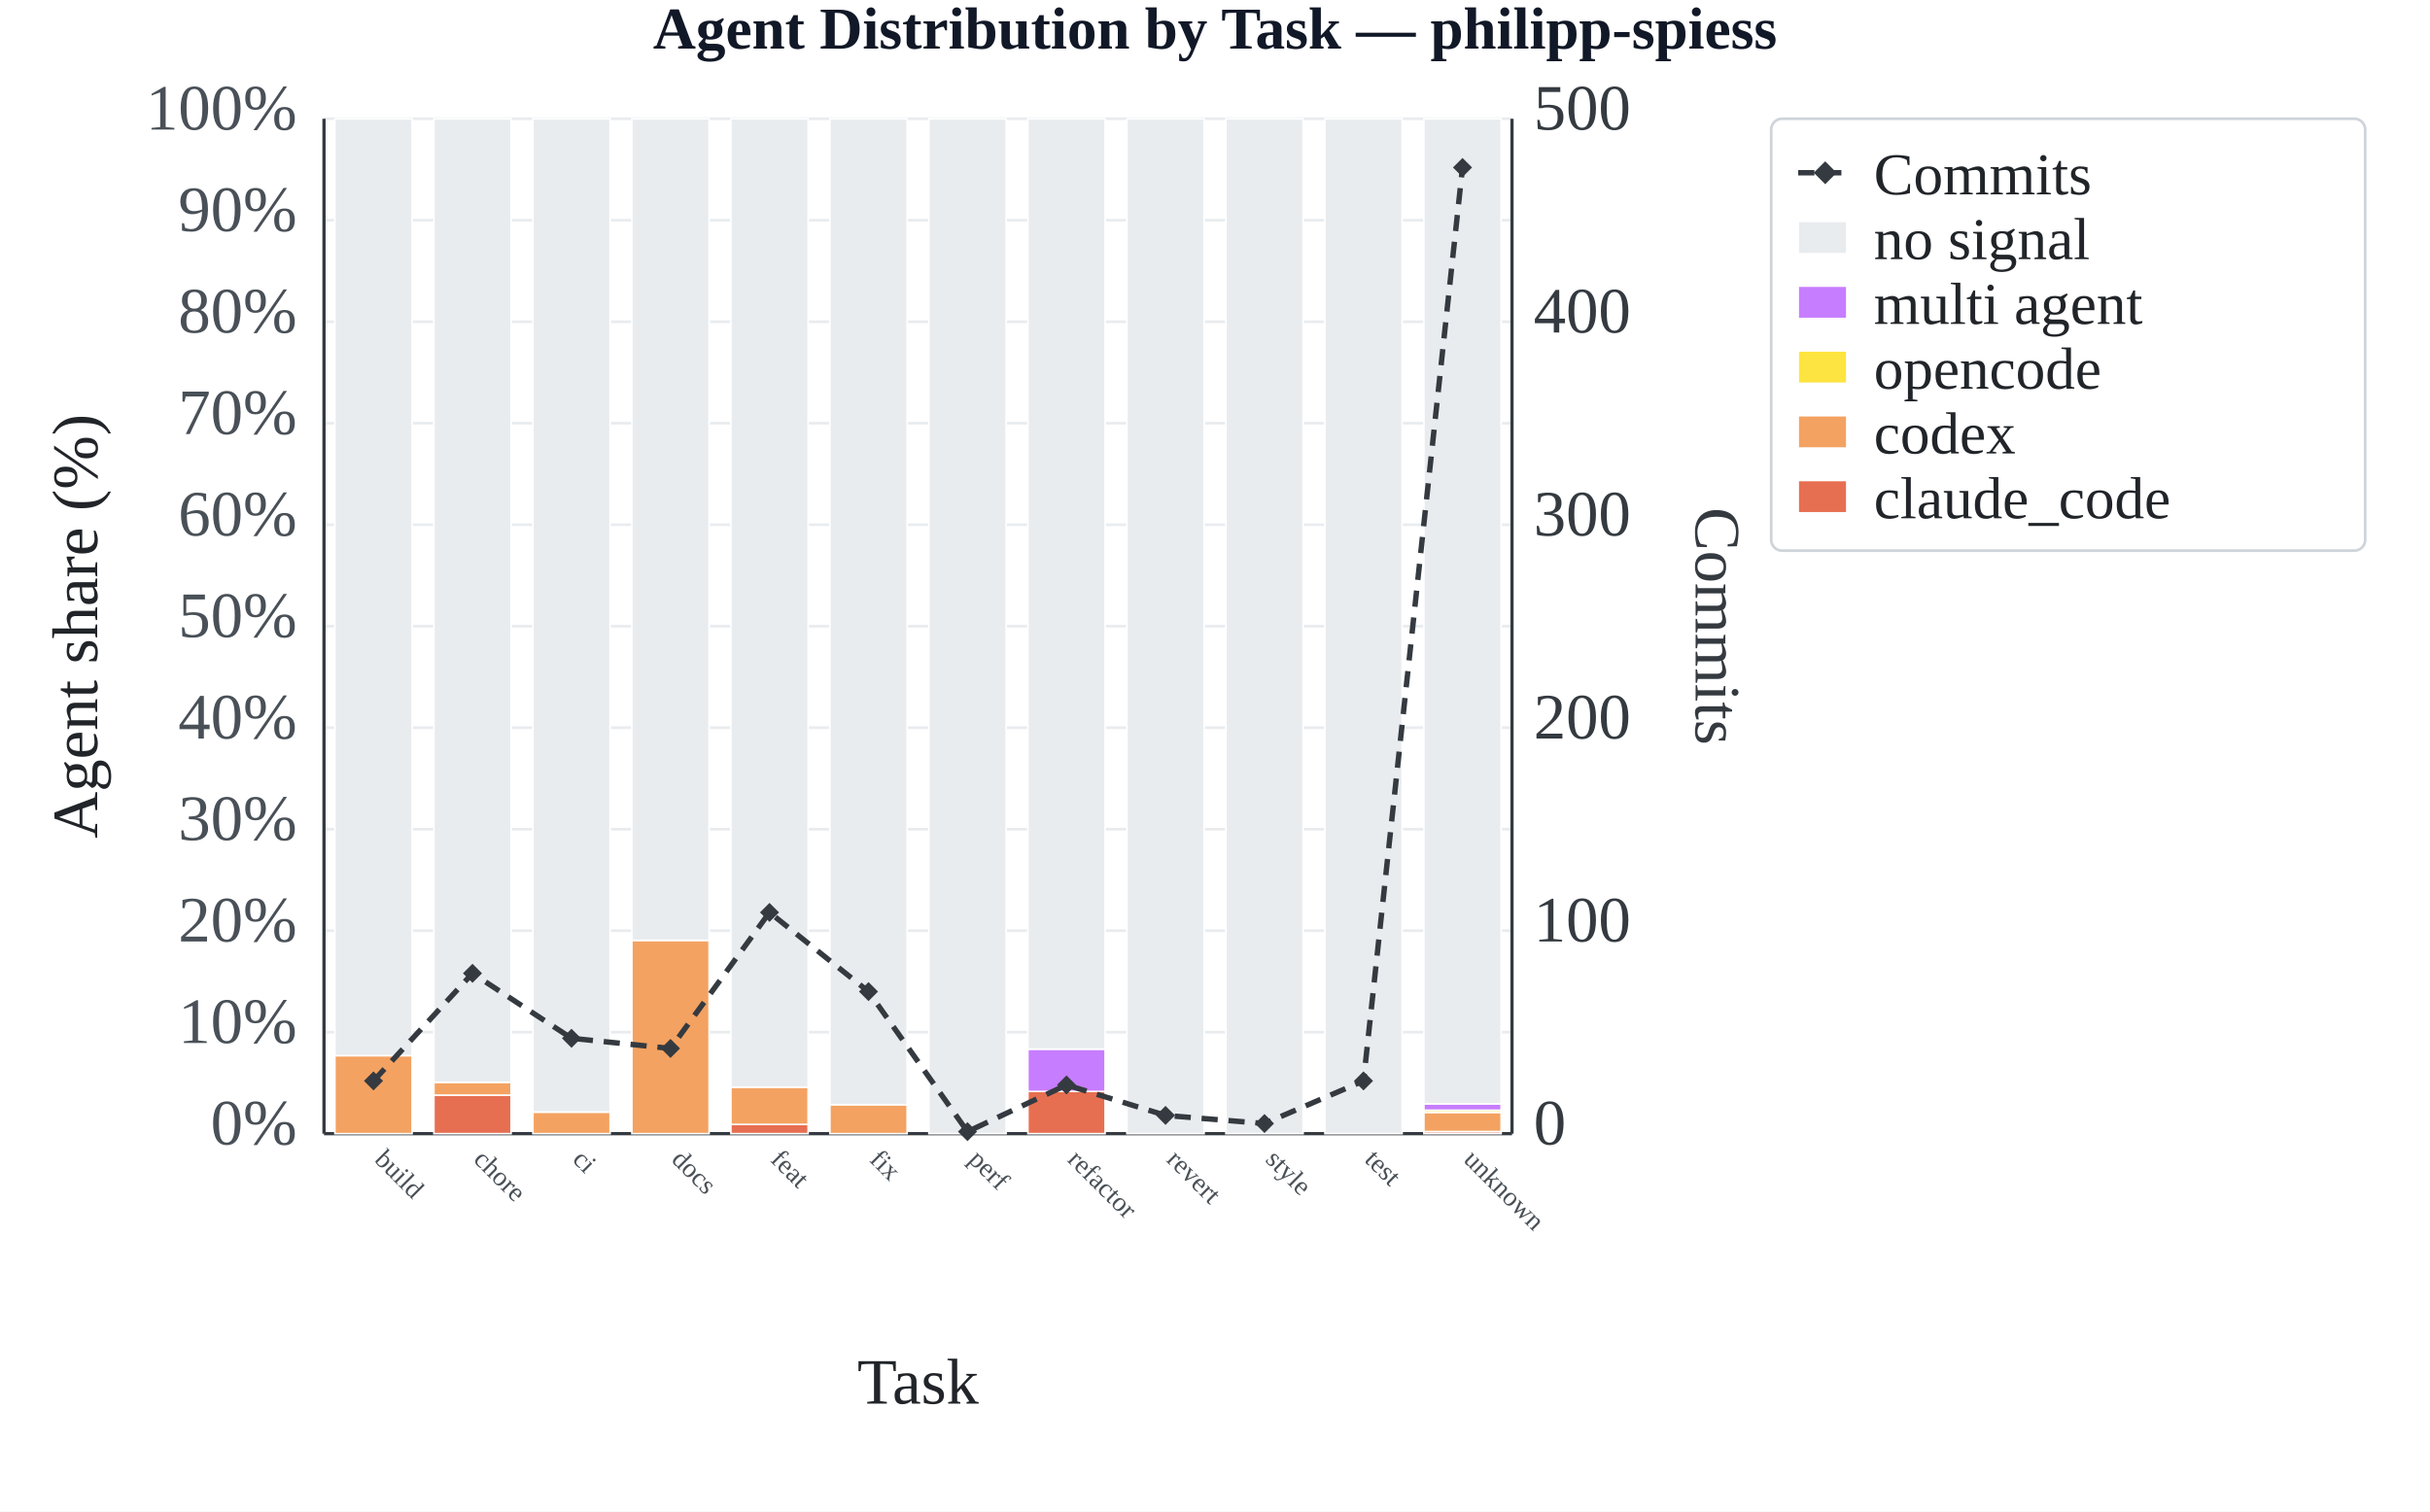
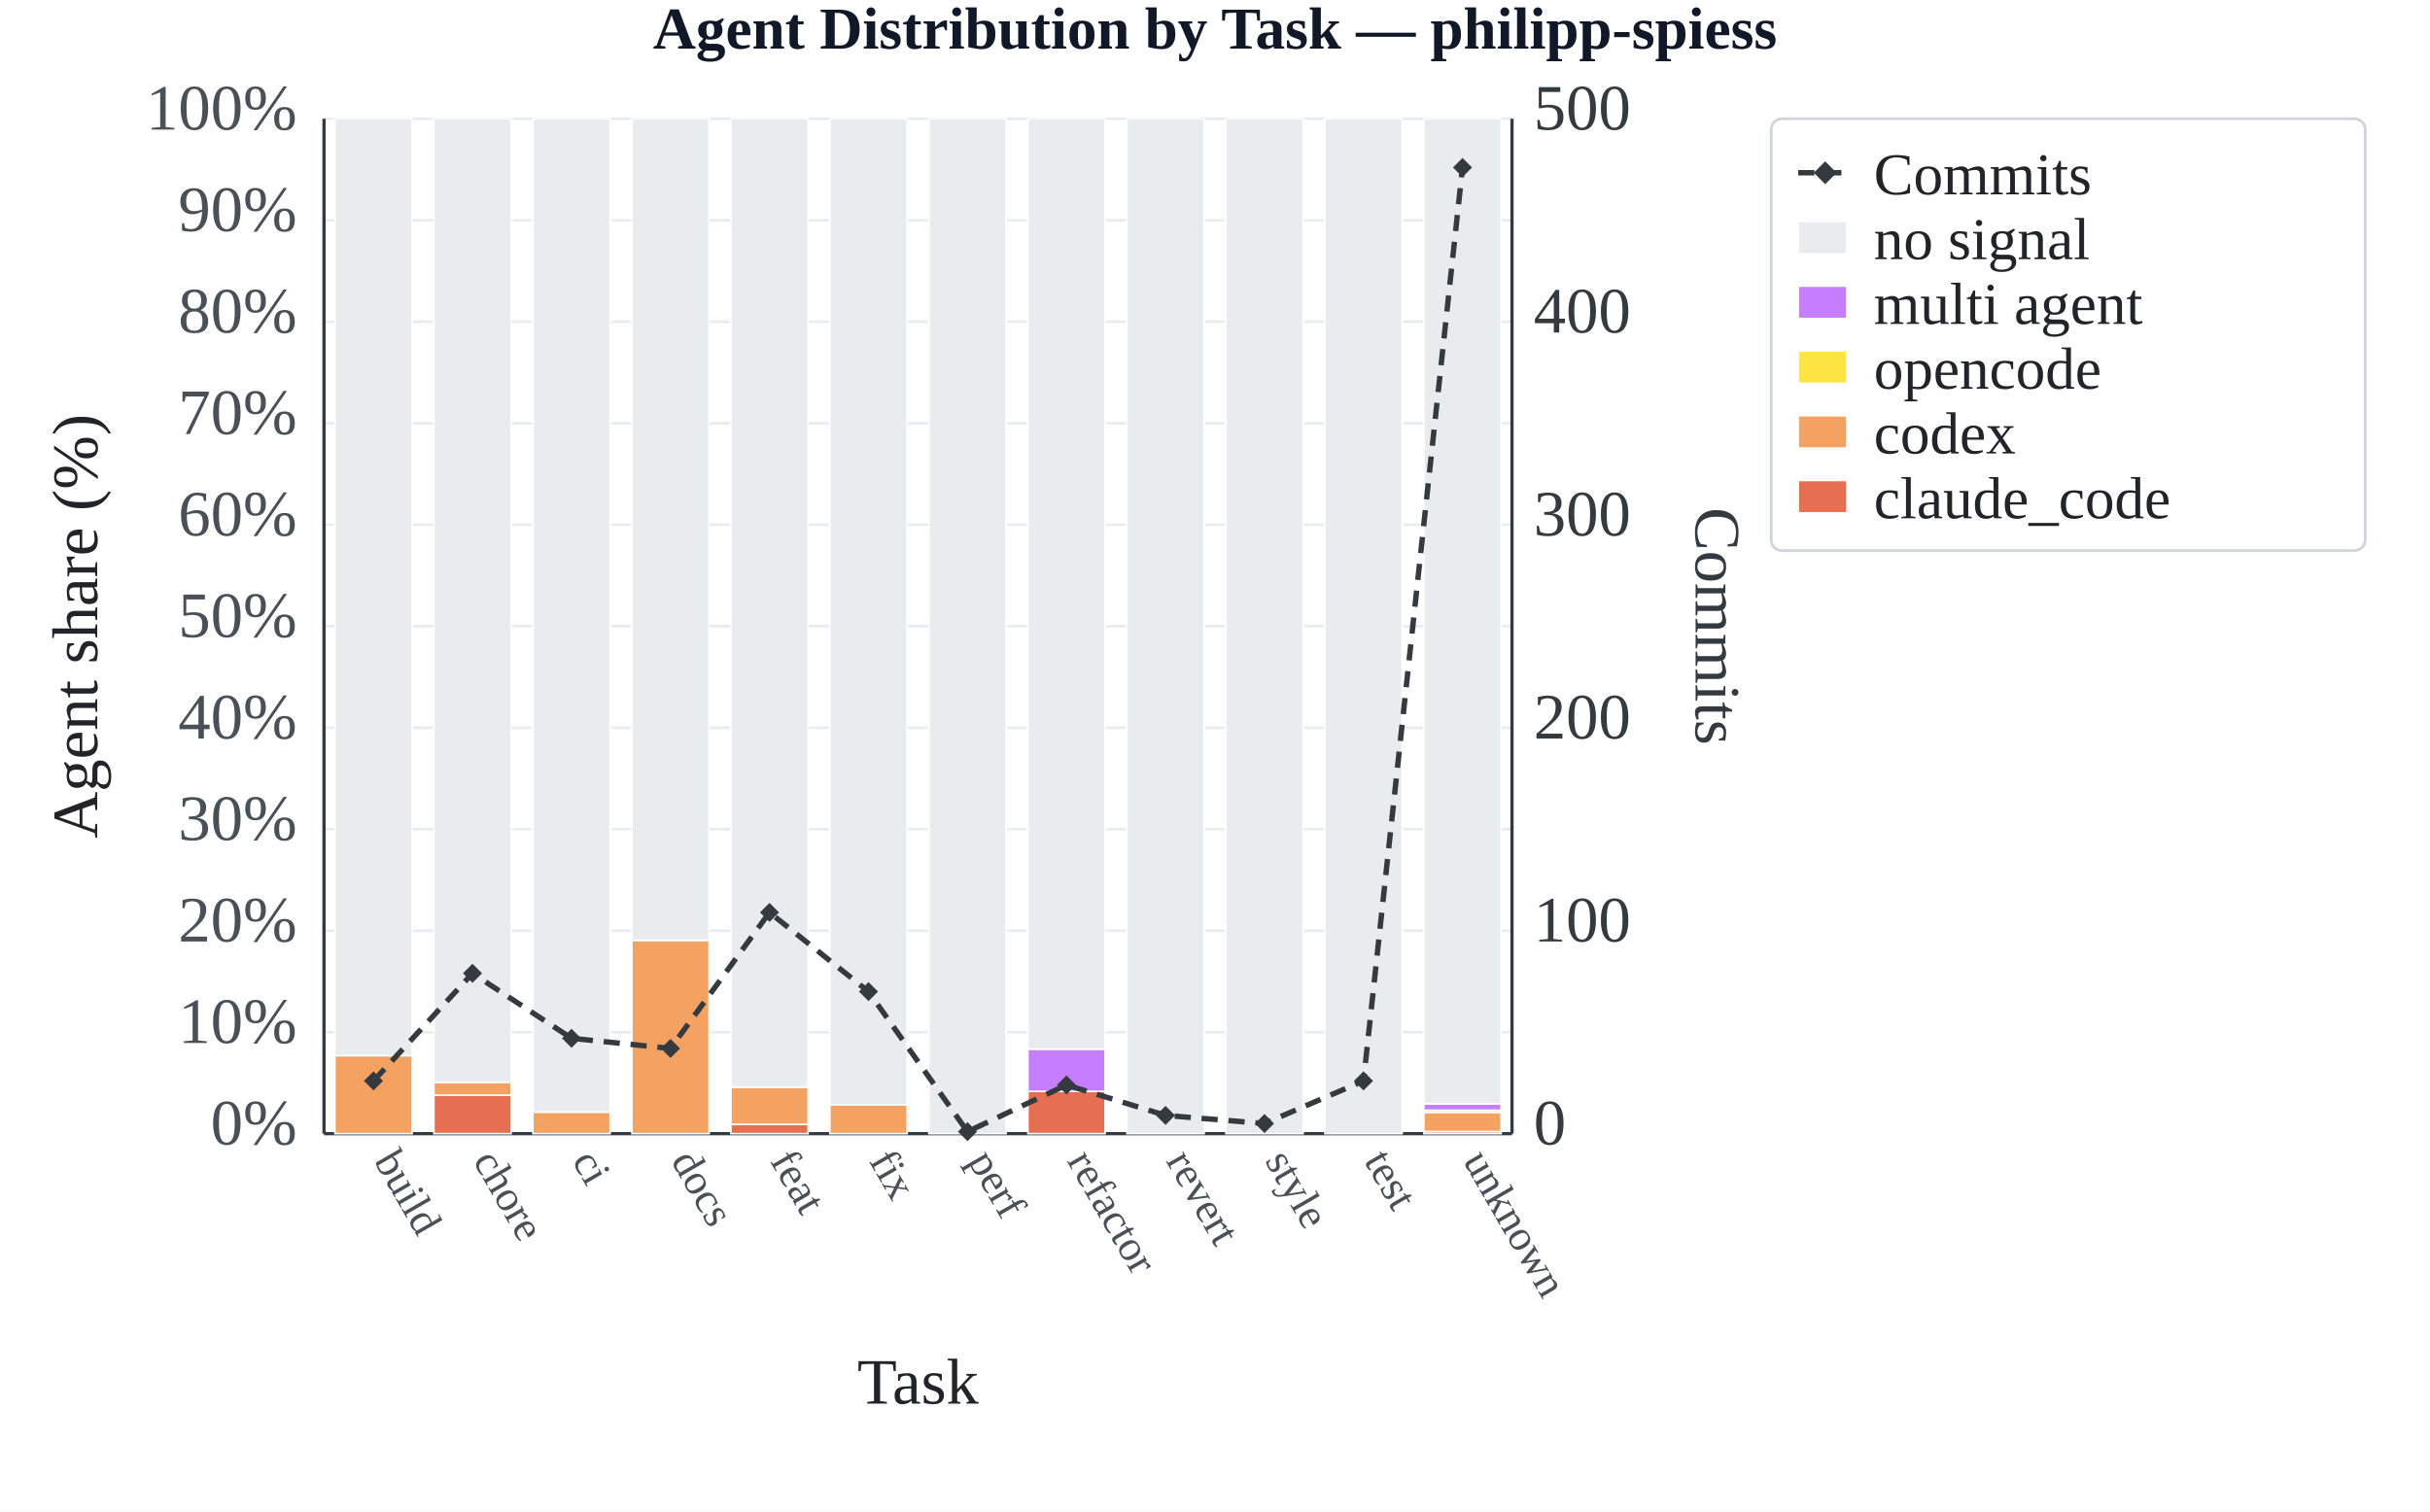
<svg xmlns="http://www.w3.org/2000/svg" width="900" height="560" viewBox="0 0 900 560">
  <rect width="100%" height="100%" fill="white" />
  <line x1="120.00" y1="420.00" x2="560.00" y2="420.00" stroke="#e9ecef" stroke-width="1" />
  <text x="110.00" y="424.00" text-anchor="end" font-size="24" fill="#495057">0%</text>
  <line x1="120.00" y1="382.40" x2="560.00" y2="382.40" stroke="#e9ecef" stroke-width="1" />
  <text x="110.00" y="386.40" text-anchor="end" font-size="24" fill="#495057">10%</text>
  <line x1="120.00" y1="344.80" x2="560.00" y2="344.80" stroke="#e9ecef" stroke-width="1" />
  <text x="110.00" y="348.80" text-anchor="end" font-size="24" fill="#495057">20%</text>
  <line x1="120.00" y1="307.20" x2="560.00" y2="307.20" stroke="#e9ecef" stroke-width="1" />
  <text x="110.00" y="311.20" text-anchor="end" font-size="24" fill="#495057">30%</text>
  <line x1="120.00" y1="269.60" x2="560.00" y2="269.60" stroke="#e9ecef" stroke-width="1" />
  <text x="110.00" y="273.60" text-anchor="end" font-size="24" fill="#495057">40%</text>
  <line x1="120.00" y1="232.00" x2="560.00" y2="232.00" stroke="#e9ecef" stroke-width="1" />
  <text x="110.00" y="236.00" text-anchor="end" font-size="24" fill="#495057">50%</text>
  <line x1="120.00" y1="194.40" x2="560.00" y2="194.40" stroke="#e9ecef" stroke-width="1" />
  <text x="110.00" y="198.40" text-anchor="end" font-size="24" fill="#495057">60%</text>
  <line x1="120.00" y1="156.80" x2="560.00" y2="156.80" stroke="#e9ecef" stroke-width="1" />
  <text x="110.00" y="160.80" text-anchor="end" font-size="24" fill="#495057">70%</text>
  <line x1="120.00" y1="119.20" x2="560.00" y2="119.20" stroke="#e9ecef" stroke-width="1" />
  <text x="110.00" y="123.20" text-anchor="end" font-size="24" fill="#495057">80%</text>
  <line x1="120.00" y1="81.60" x2="560.00" y2="81.60" stroke="#e9ecef" stroke-width="1" />
  <text x="110.00" y="85.60" text-anchor="end" font-size="24" fill="#495057">90%</text>
  <line x1="120.00" y1="44.00" x2="560.00" y2="44.00" stroke="#e9ecef" stroke-width="1" />
  <text x="110.00" y="48.00" text-anchor="end" font-size="24" fill="#495057">100%</text>
  <line x1="120.00" y1="420.00" x2="560.00" y2="420.00" stroke="#343a40" stroke-width="1.2" />
  <line x1="120.00" y1="44.00" x2="120.00" y2="420.00" stroke="#343a40" stroke-width="1.2" />
  <text x="568.00" y="424.00" text-anchor="start" font-size="24" fill="#343a40">0</text>
  <text x="568.00" y="348.80" text-anchor="start" font-size="24" fill="#343a40">100</text>
  <text x="568.00" y="273.60" text-anchor="start" font-size="24" fill="#343a40">200</text>
  <text x="568.00" y="198.40" text-anchor="start" font-size="24" fill="#343a40">300</text>
  <text x="568.00" y="123.20" text-anchor="start" font-size="24" fill="#343a40">400</text>
  <text x="568.00" y="48.00" text-anchor="start" font-size="24" fill="#343a40">500</text>
  <line x1="560.00" y1="44.00" x2="560.00" y2="420.00" stroke="#343a40" stroke-width="1.2" />
  <text x="450.00" y="18" text-anchor="middle" font-size="22" font-weight="700" fill="#111827">Agent Distribution by Task — philipp-spiess</text>
  <text x="36.00" y="232.00" transform="rotate(-90 36.00 232.00)" text-anchor="middle" font-size="24" fill="#212529">Agent share (%)</text>
  <text x="340.00" y="520.00" text-anchor="middle" font-size="24" fill="#212529">Task</text>
  <text x="628.00" y="232.00" transform="rotate(90 628.00 232.00)" text-anchor="middle" font-size="24" fill="#343a40">Commits</text>
  <rect x="124.03" y="391.08" width="28.60" height="28.92" fill="#f4a261" stroke="white" stroke-width="0.6" />
  <rect x="124.03" y="44.00" width="28.60" height="347.08" fill="#e9ecef" stroke="white" stroke-width="0.6" />
  <rect x="160.70" y="405.72" width="28.60" height="14.28" fill="#e76f51" stroke="white" stroke-width="0.6" />
  <rect x="160.70" y="400.96" width="28.60" height="4.76" fill="#f4a261" stroke="white" stroke-width="0.6" />
  <rect x="160.70" y="44.00" width="28.60" height="356.96" fill="#e9ecef" stroke="white" stroke-width="0.6" />
  <rect x="197.37" y="412.00" width="28.60" height="8.00" fill="#f4a261" stroke="white" stroke-width="0.6" />
  <rect x="197.37" y="44.00" width="28.60" height="368.00" fill="#e9ecef" stroke="white" stroke-width="0.6" />
  <rect x="234.03" y="348.38" width="28.60" height="71.62" fill="#f4a261" stroke="white" stroke-width="0.6" />
  <rect x="234.03" y="44.00" width="28.60" height="304.38" fill="#e9ecef" stroke="white" stroke-width="0.6" />
  <rect x="270.70" y="416.55" width="28.60" height="3.45" fill="#e76f51" stroke="white" stroke-width="0.6" />
  <rect x="270.70" y="402.75" width="28.60" height="13.80" fill="#f4a261" stroke="white" stroke-width="0.6" />
  <rect x="270.70" y="44.00" width="28.60" height="358.75" fill="#e9ecef" stroke="white" stroke-width="0.6" />
  <rect x="307.37" y="409.26" width="28.60" height="10.74" fill="#f4a261" stroke="white" stroke-width="0.6" />
  <rect x="307.37" y="44.00" width="28.60" height="365.26" fill="#e9ecef" stroke="white" stroke-width="0.6" />
  <rect x="344.03" y="44.00" width="28.60" height="376.00" fill="#e9ecef" stroke="white" stroke-width="0.6" />
  <rect x="380.70" y="404.33" width="28.60" height="15.67" fill="#e76f51" stroke="white" stroke-width="0.6" />
  <rect x="380.70" y="388.67" width="28.60" height="15.67" fill="#c77dff" stroke="white" stroke-width="0.6" />
  <rect x="380.70" y="44.00" width="28.60" height="344.67" fill="#e9ecef" stroke="white" stroke-width="0.6" />
  <rect x="417.37" y="44.00" width="28.60" height="376.00" fill="#e9ecef" stroke="white" stroke-width="0.6" />
  <rect x="454.03" y="44.00" width="28.60" height="376.00" fill="#e9ecef" stroke="white" stroke-width="0.6" />
  <rect x="490.70" y="44.00" width="28.60" height="376.00" fill="#e9ecef" stroke="white" stroke-width="0.6" />
  <rect x="527.37" y="419.21" width="28.60" height="0.79" fill="#e76f51" stroke="white" stroke-width="0.6" />
  <rect x="527.37" y="412.10" width="28.60" height="7.11" fill="#f4a261" stroke="white" stroke-width="0.6" />
  <rect x="527.37" y="411.31" width="28.60" height="0.79" fill="#fee440" stroke="white" stroke-width="0.6" />
  <rect x="527.37" y="408.94" width="28.60" height="2.37" fill="#c77dff" stroke="white" stroke-width="0.6" />
  <rect x="527.37" y="44.00" width="28.60" height="364.94" fill="#e9ecef" stroke="white" stroke-width="0.6" />
  <polyline fill="none" stroke="#343a40" stroke-width="2" stroke-dasharray="6 4" points="138.33,400.45 175.00,360.59 211.67,384.66 248.33,388.42 285.00,338.03 321.67,367.36 358.33,419.25 395.00,401.95 431.67,413.23 468.33,416.24 505.00,400.45 541.67,62.05" />
  <rect x="135.83" y="397.95" width="5" height="5" fill="#343a40" transform="rotate(45 138.33 400.45)" />
  <rect x="172.50" y="358.09" width="5" height="5" fill="#343a40" transform="rotate(45 175.00 360.59)" />
  <rect x="209.17" y="382.16" width="5" height="5" fill="#343a40" transform="rotate(45 211.67 384.66)" />
  <rect x="245.83" y="385.92" width="5" height="5" fill="#343a40" transform="rotate(45 248.33 388.42)" />
  <rect x="282.50" y="335.53" width="5" height="5" fill="#343a40" transform="rotate(45 285.00 338.03)" />
  <rect x="319.17" y="364.86" width="5" height="5" fill="#343a40" transform="rotate(45 321.67 367.36)" />
  <rect x="355.83" y="416.75" width="5" height="5" fill="#343a40" transform="rotate(45 358.33 419.25)" />
  <rect x="392.50" y="399.45" width="5" height="5" fill="#343a40" transform="rotate(45 395.00 401.95)" />
  <rect x="429.17" y="410.73" width="5" height="5" fill="#343a40" transform="rotate(45 431.67 413.23)" />
  <rect x="465.83" y="413.74" width="5" height="5" fill="#343a40" transform="rotate(45 468.33 416.24)" />
  <rect x="502.50" y="397.95" width="5" height="5" fill="#343a40" transform="rotate(45 505.00 400.45)" />
  <rect x="539.17" y="59.55" width="5" height="5" fill="#343a40" transform="rotate(45 541.67 62.05)" />
-   <text x="138.33" y="430.00" transform="rotate(45 138.33 430.00)" font-size="10" text-anchor="start" fill="#495057">build</text>
-   <text x="175.00" y="430.00" transform="rotate(45 175.00 430.00)" font-size="10" text-anchor="start" fill="#495057">chore</text>
-   <text x="211.67" y="430.00" transform="rotate(45 211.67 430.00)" font-size="10" text-anchor="start" fill="#495057">ci</text>
-   <text x="248.33" y="430.00" transform="rotate(45 248.33 430.00)" font-size="10" text-anchor="start" fill="#495057">docs</text>
-   <text x="285.00" y="430.00" transform="rotate(45 285.00 430.00)" font-size="10" text-anchor="start" fill="#495057">feat</text>
-   <text x="321.67" y="430.00" transform="rotate(45 321.67 430.00)" font-size="10" text-anchor="start" fill="#495057">fix</text>
-   <text x="358.33" y="430.00" transform="rotate(45 358.33 430.00)" font-size="10" text-anchor="start" fill="#495057">perf</text>
-   <text x="395.00" y="430.00" transform="rotate(45 395.00 430.00)" font-size="10" text-anchor="start" fill="#495057">refactor</text>
-   <text x="431.67" y="430.00" transform="rotate(45 431.67 430.00)" font-size="10" text-anchor="start" fill="#495057">revert</text>
-   <text x="468.33" y="430.00" transform="rotate(45 468.33 430.00)" font-size="10" text-anchor="start" fill="#495057">style</text>
-   <text x="505.00" y="430.00" transform="rotate(45 505.00 430.00)" font-size="10" text-anchor="start" fill="#495057">test</text>
-   <text x="541.67" y="430.00" transform="rotate(45 541.67 430.00)" font-size="10" text-anchor="start" fill="#495057">unknown</text>
+   <text x="138.33" y="430.00" transform="rotate(60 138.33 430.00)" font-size="16" text-anchor="start" fill="#495057">build</text>
+   <text x="175.00" y="430.00" transform="rotate(60 175.00 430.00)" font-size="16" text-anchor="start" fill="#495057">chore</text>
+   <text x="211.67" y="430.00" transform="rotate(60 211.67 430.00)" font-size="16" text-anchor="start" fill="#495057">ci</text>
+   <text x="248.33" y="430.00" transform="rotate(60 248.33 430.00)" font-size="16" text-anchor="start" fill="#495057">docs</text>
+   <text x="285.00" y="430.00" transform="rotate(60 285.00 430.00)" font-size="16" text-anchor="start" fill="#495057">feat</text>
+   <text x="321.67" y="430.00" transform="rotate(60 321.67 430.00)" font-size="16" text-anchor="start" fill="#495057">fix</text>
+   <text x="358.33" y="430.00" transform="rotate(60 358.33 430.00)" font-size="16" text-anchor="start" fill="#495057">perf</text>
+   <text x="395.00" y="430.00" transform="rotate(60 395.00 430.00)" font-size="16" text-anchor="start" fill="#495057">refactor</text>
+   <text x="431.67" y="430.00" transform="rotate(60 431.67 430.00)" font-size="16" text-anchor="start" fill="#495057">revert</text>
+   <text x="468.33" y="430.00" transform="rotate(60 468.33 430.00)" font-size="16" text-anchor="start" fill="#495057">style</text>
+   <text x="505.00" y="430.00" transform="rotate(60 505.00 430.00)" font-size="16" text-anchor="start" fill="#495057">test</text>
+   <text x="541.67" y="430.00" transform="rotate(60 541.67 430.00)" font-size="16" text-anchor="start" fill="#495057">unknown</text>
  <rect x="656.00" y="44.00" width="220.00" height="160.00" rx="4" ry="4" fill="white" fill-opacity="0.92" stroke="#ced4da" stroke-width="1" />
  <line x1="666.00" y1="64.00" x2="686.00" y2="64.00" stroke="#343a40" stroke-width="2" stroke-dasharray="6 4" />
  <rect x="673.00" y="61.00" width="6" height="6" fill="#343a40" transform="rotate(45 676.00 64.00)" />
  <text x="694.00" y="72.00" font-size="22" fill="#212529">Commits</text>
  <rect x="666.00" y="82.00" width="18" height="12" fill="#e9ecef" stroke="#ffffff" stroke-width="0.6" />
  <text x="694.00" y="96.00" font-size="22" fill="#212529">no signal</text>
  <rect x="666.00" y="106.00" width="18" height="12" fill="#c77dff" stroke="#ffffff" stroke-width="0.6" />
  <text x="694.00" y="120.00" font-size="22" fill="#212529">multi agent</text>
  <rect x="666.00" y="130.00" width="18" height="12" fill="#fee440" stroke="#ffffff" stroke-width="0.6" />
  <text x="694.00" y="144.00" font-size="22" fill="#212529">opencode</text>
  <rect x="666.00" y="154.00" width="18" height="12" fill="#f4a261" stroke="#ffffff" stroke-width="0.6" />
  <text x="694.00" y="168.00" font-size="22" fill="#212529">codex</text>
  <rect x="666.00" y="178.00" width="18" height="12" fill="#e76f51" stroke="#ffffff" stroke-width="0.6" />
  <text x="694.00" y="192.00" font-size="22" fill="#212529">claude_code</text>
</svg>
